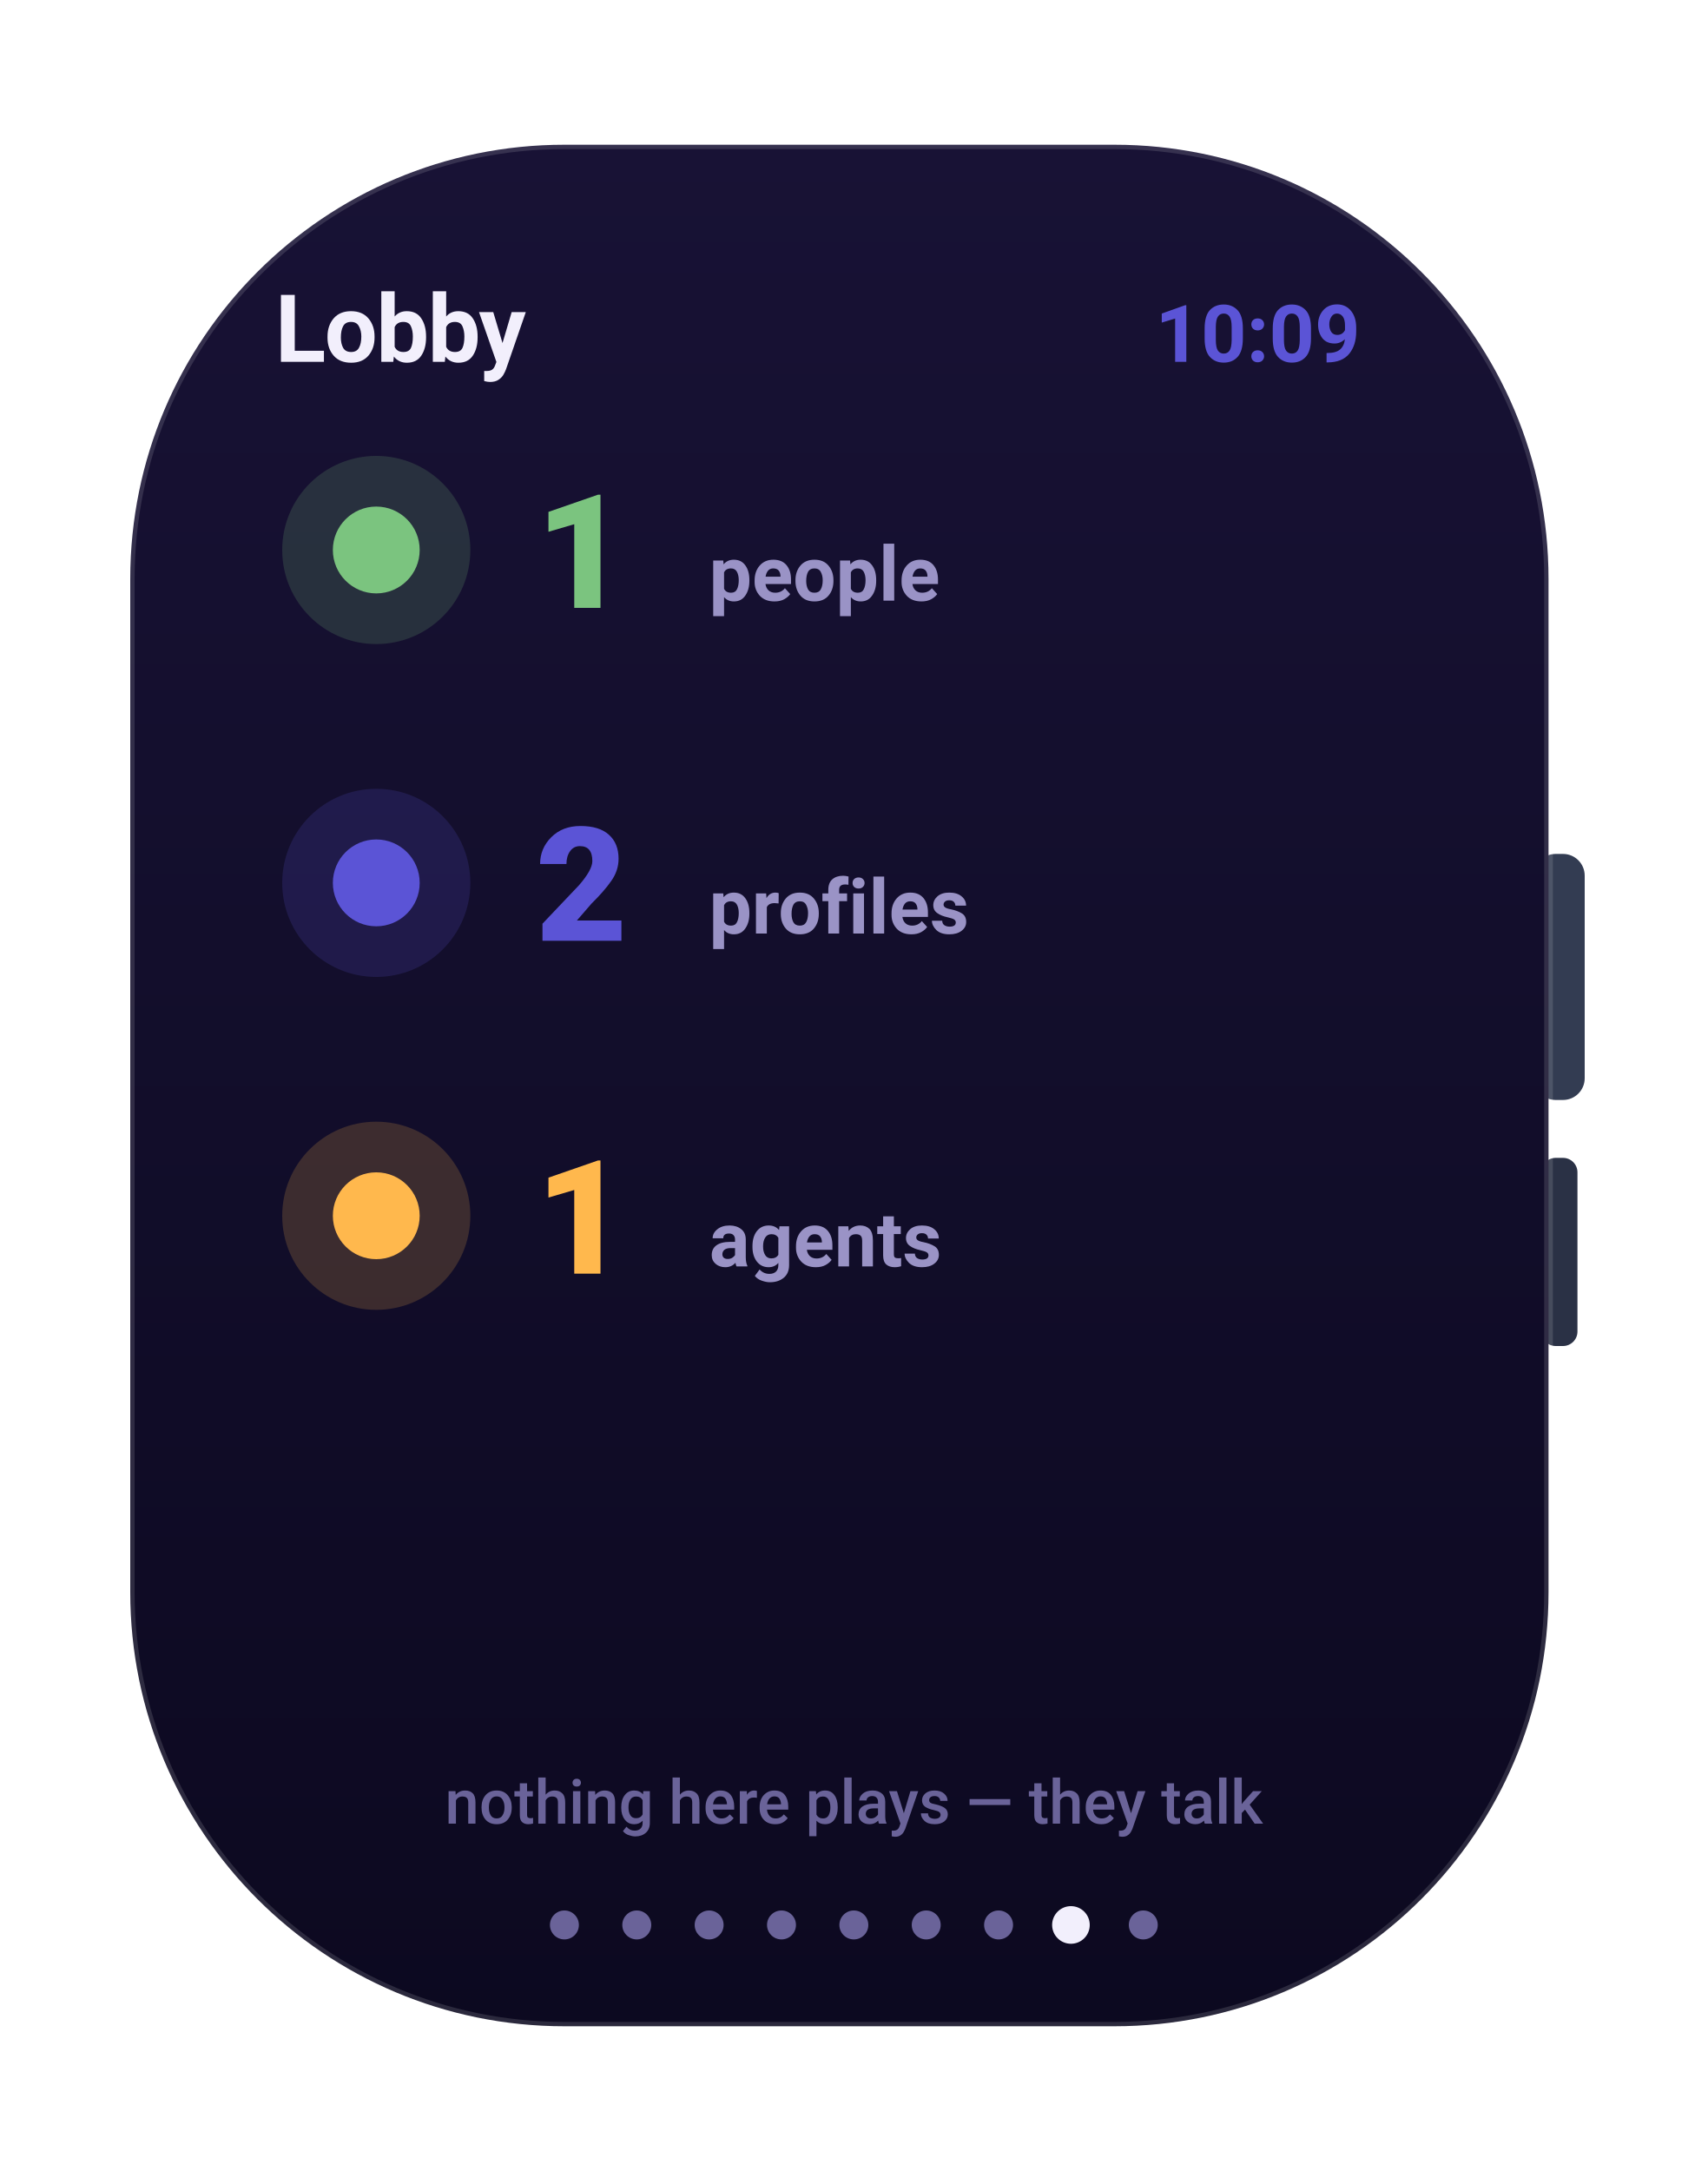
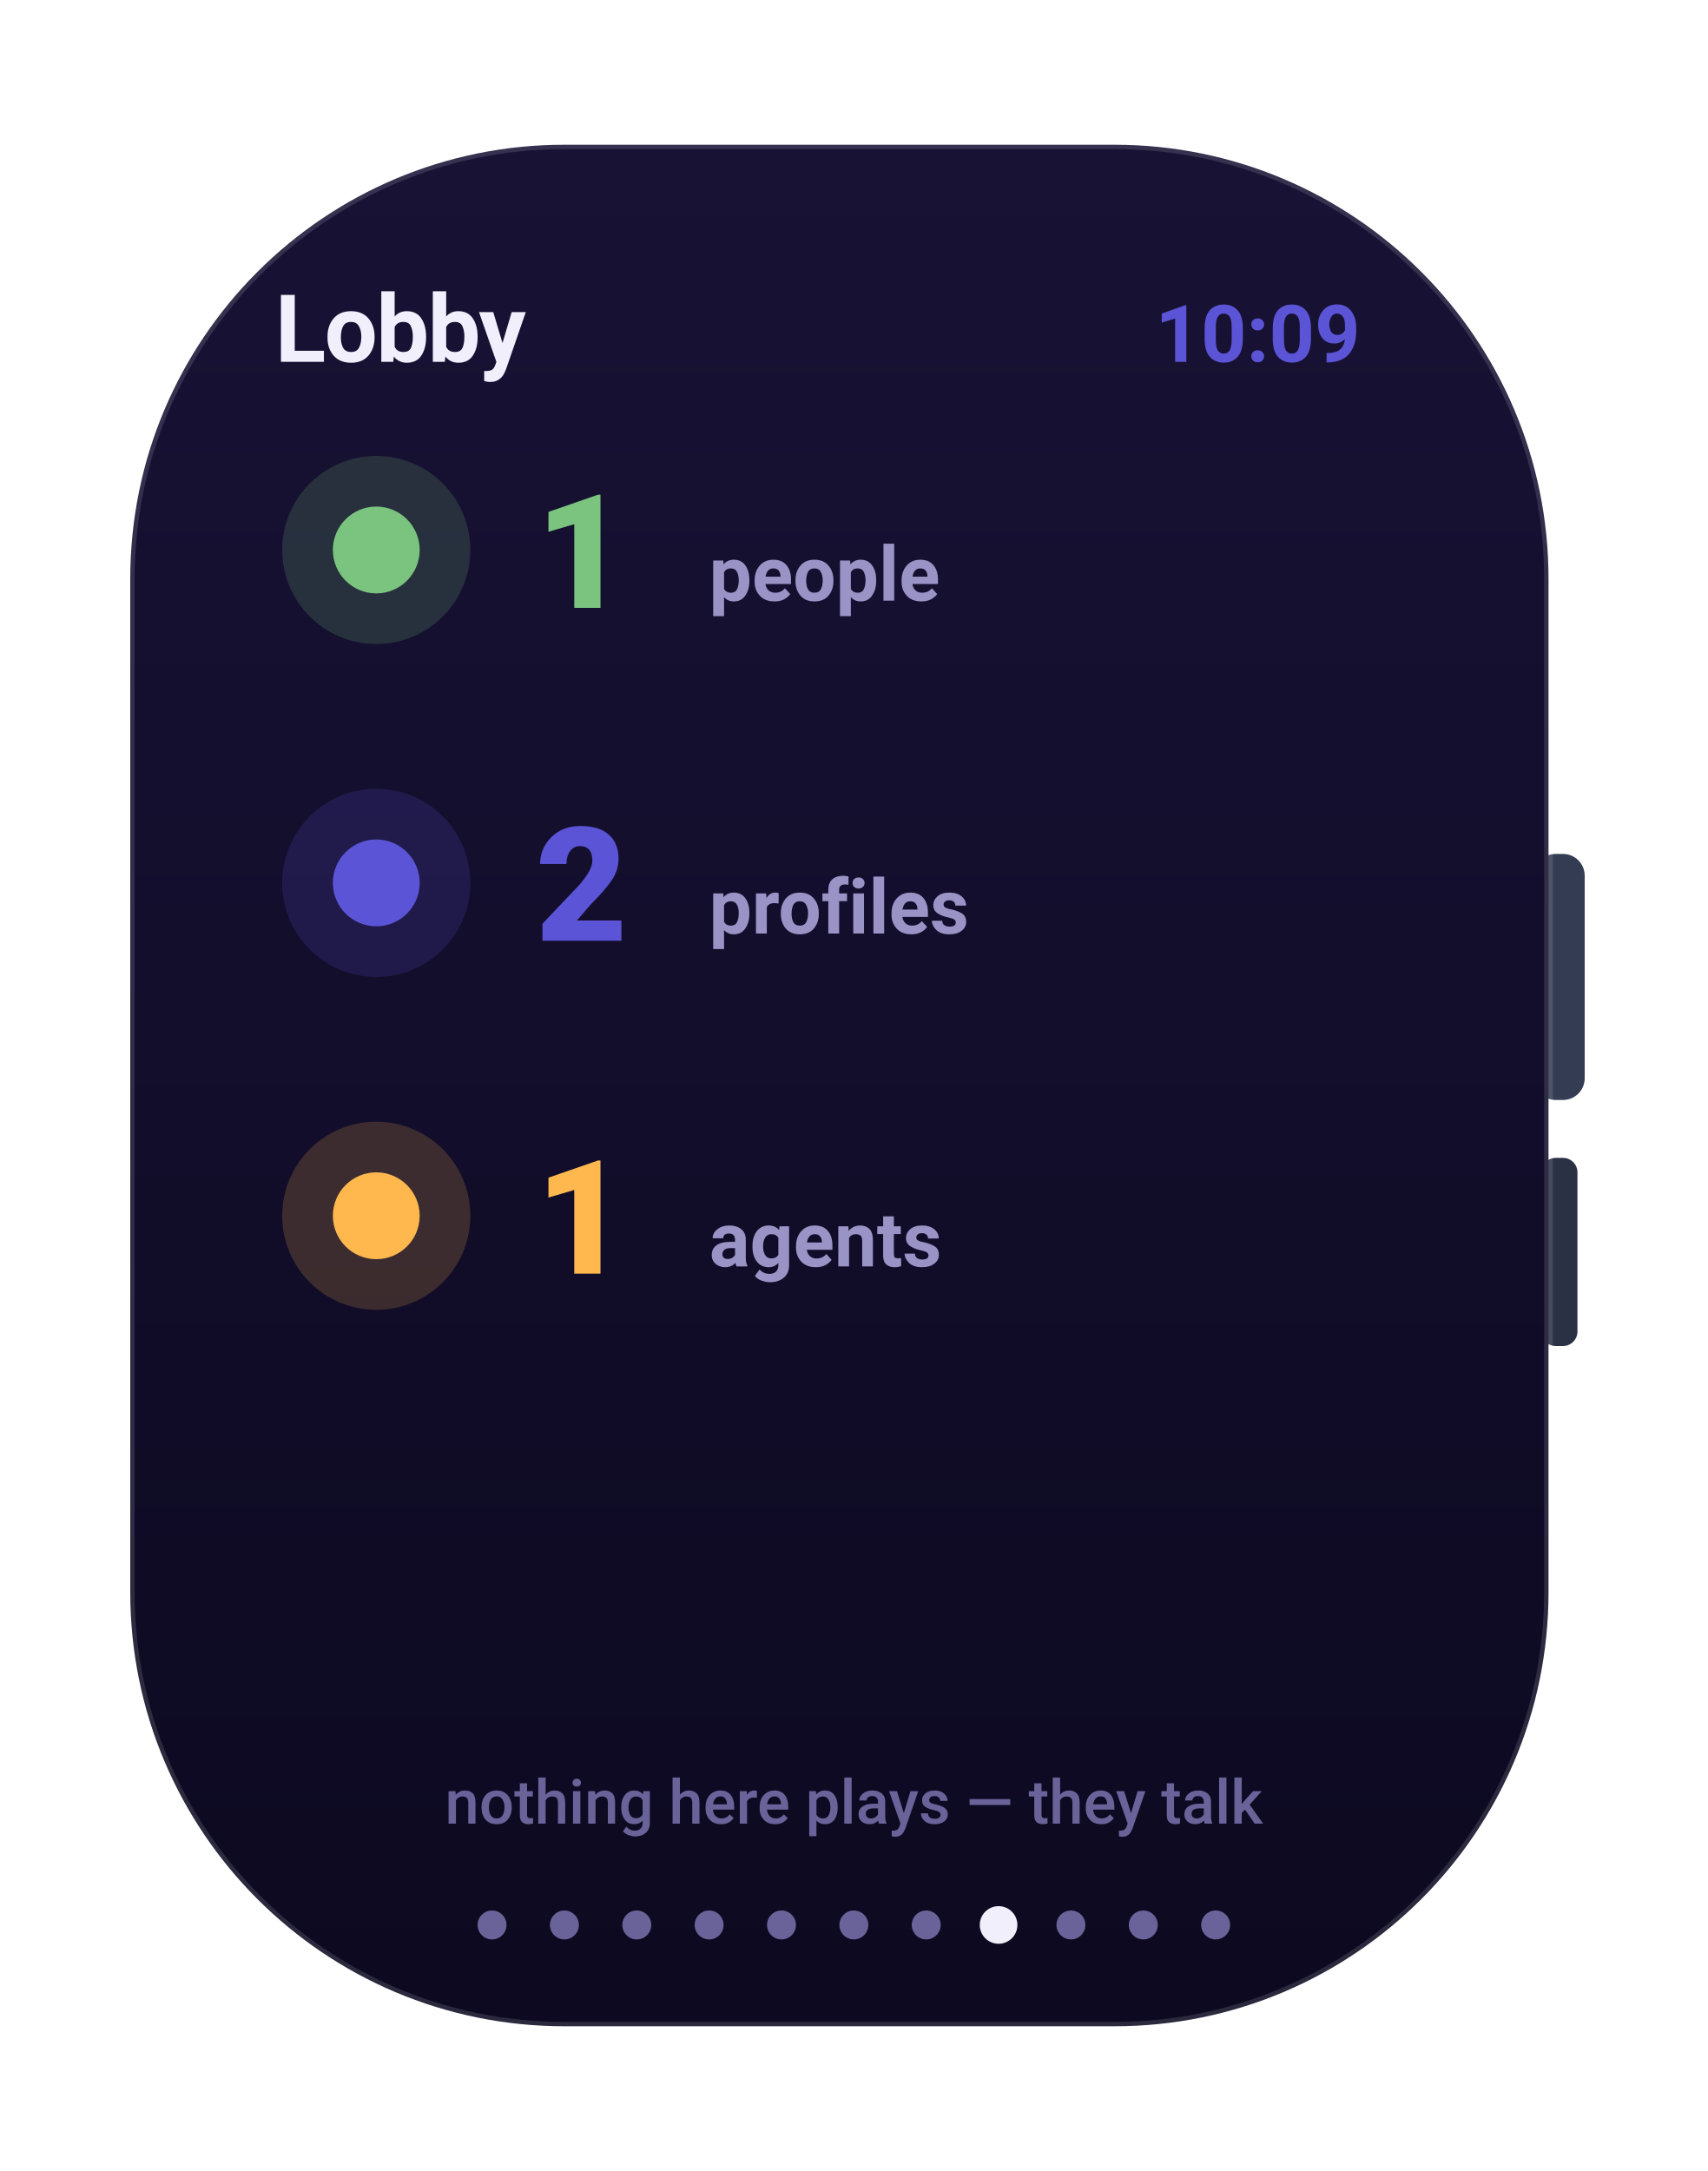
<svg xmlns="http://www.w3.org/2000/svg" width="236" height="300" viewBox="0 0 236 300" role="img" aria-label="Lobby watch screen">
  <defs>
    <linearGradient id="gScr" x1="0" y1="0" x2="0" y2="1">
      <stop offset="0" stop-color="#181235" />
      <stop offset="1" stop-color="#0c0920" />
    </linearGradient>
    <linearGradient id="gFrame" x1="0" y1="0" x2="1" y2="1">
      <stop offset="0" stop-color="#141029" />
      <stop offset="1" stop-color="#07050f" />
    </linearGradient>
    <linearGradient id="gCard" x1="0" y1="0" x2="0" y2="1">
      <stop offset="0" stop-color="#201a48" />
      <stop offset="1" stop-color="#181240" />
    </linearGradient>
    <linearGradient id="gBrand" x1="0" y1="0" x2="1" y2="0">
      <stop offset="0" stop-color="#7b5cff" />
      <stop offset="1" stop-color="#9d7bff" />
    </linearGradient>
    <linearGradient id="mV" x1="0" y1="0" x2="1" y2="0">
      <stop offset="0" stop-color="#7b5cff" />
      <stop offset="1" stop-color="#9d7bff" />
    </linearGradient>
    <linearGradient id="mO" x1="0" y1="0" x2="1" y2="0">
      <stop offset="0" stop-color="#f7b731" />
      <stop offset="1" stop-color="#ff7a45" />
    </linearGradient>
    <linearGradient id="mG" x1="0" y1="0" x2="1" y2="0">
      <stop offset="0" stop-color="#2fd27a" />
      <stop offset="1" stop-color="#43e08a" />
    </linearGradient>
    <radialGradient id="orb" cx="34%" cy="30%" r="75%">
      <stop offset="0" stop-color="#c3b0ff" />
      <stop offset="42%" stop-color="#7b5cff" />
      <stop offset="80%" stop-color="#2f6cf0" />
      <stop offset="100%" stop-color="#14204a" />
    </radialGradient>
  </defs>
  <rect x="212.0" y="118.0" width="7.0" height="34.0" rx="3" fill="#333c52" />
  <rect x="213.0" y="160.0" width="5.0" height="26.0" rx="2" fill="#2a3145" />
  <rect x="18.0" y="20.0" width="196.0" height="260.0" rx="60" fill="url(#gScr)" stroke="rgba(255,255,255,0.13)" stroke-width="1.2" />
  <text x="188.0" y="50.0" font-family="-apple-system,BlinkMacSystemFont,'SF Pro Display','SF Pro Text','Segoe UI',Roboto,system-ui,sans-serif" font-size="11" font-weight="700" fill="#5b54d6" text-anchor="end">10:09</text>
  <text x="38.0" y="50.0" font-family="-apple-system,BlinkMacSystemFont,'SF Pro Display','SF Pro Text','Segoe UI',Roboto,system-ui,sans-serif" font-size="13" font-weight="700" fill="#f2effc" text-anchor="start" letter-spacing="-0.2">Lobby</text>
  <circle cx="52" cy="76" r="13" fill="rgba(123,196,127,0.18)" />
  <circle cx="52" cy="76" r="6" fill="#7bc47f" />
  <text x="74.0" y="84.0" font-family="-apple-system,BlinkMacSystemFont,'SF Pro Display','SF Pro Text','Segoe UI',Roboto,system-ui,sans-serif" font-size="22" font-weight="800" fill="#7bc47f" text-anchor="start">1</text>
  <text x="98.0" y="83.0" font-family="-apple-system,BlinkMacSystemFont,'SF Pro Display','SF Pro Text','Segoe UI',Roboto,system-ui,sans-serif" font-size="10.5" font-weight="600" fill="#9a93c6" text-anchor="start">people</text>
  <circle cx="52" cy="122" r="13" fill="rgba(91,84,214,0.18)" />
  <circle cx="52" cy="122" r="6" fill="#5b54d6" />
  <text x="74.0" y="130.0" font-family="-apple-system,BlinkMacSystemFont,'SF Pro Display','SF Pro Text','Segoe UI',Roboto,system-ui,sans-serif" font-size="22" font-weight="800" fill="#5b54d6" text-anchor="start">2</text>
  <text x="98.0" y="129.0" font-family="-apple-system,BlinkMacSystemFont,'SF Pro Display','SF Pro Text','Segoe UI',Roboto,system-ui,sans-serif" font-size="10.5" font-weight="600" fill="#9a93c6" text-anchor="start">profiles</text>
  <circle cx="52" cy="168" r="13" fill="rgba(255,184,77,0.18)" />
  <circle cx="52" cy="168" r="6" fill="#ffb84d" />
  <text x="74.0" y="176.0" font-family="-apple-system,BlinkMacSystemFont,'SF Pro Display','SF Pro Text','Segoe UI',Roboto,system-ui,sans-serif" font-size="22" font-weight="800" fill="#ffb84d" text-anchor="start">1</text>
  <text x="98.0" y="175.0" font-family="-apple-system,BlinkMacSystemFont,'SF Pro Display','SF Pro Text','Segoe UI',Roboto,system-ui,sans-serif" font-size="10.5" font-weight="600" fill="#9a93c6" text-anchor="start">agents</text>
  <text x="118.0" y="252.0" font-family="-apple-system,BlinkMacSystemFont,'SF Pro Display','SF Pro Text','Segoe UI',Roboto,system-ui,sans-serif" font-size="8.5" font-weight="500" fill="#6a6399" text-anchor="middle">nothing here plays — they talk</text>
+   <circle cx="68.0" cy="266" r="2" fill="#6a6399" />
  <circle cx="78.0" cy="266" r="2" fill="#6a6399" />
  <circle cx="88.0" cy="266" r="2" fill="#6a6399" />
  <circle cx="98.0" cy="266" r="2" fill="#6a6399" />
  <circle cx="108.0" cy="266" r="2" fill="#6a6399" />
  <circle cx="118.0" cy="266" r="2" fill="#6a6399" />
  <circle cx="128.0" cy="266" r="2" fill="#6a6399" />
-   <circle cx="138.0" cy="266" r="2" fill="#6a6399" />
-   <circle cx="148.0" cy="266" r="2.6" fill="#f2effc" />
+   <circle cx="138.0" cy="266" r="2.6" fill="#f2effc" />
+   <circle cx="148.0" cy="266" r="2" fill="#6a6399" />
  <circle cx="158.0" cy="266" r="2" fill="#6a6399" />
+   <circle cx="168.0" cy="266" r="2" fill="#6a6399" />
</svg>
